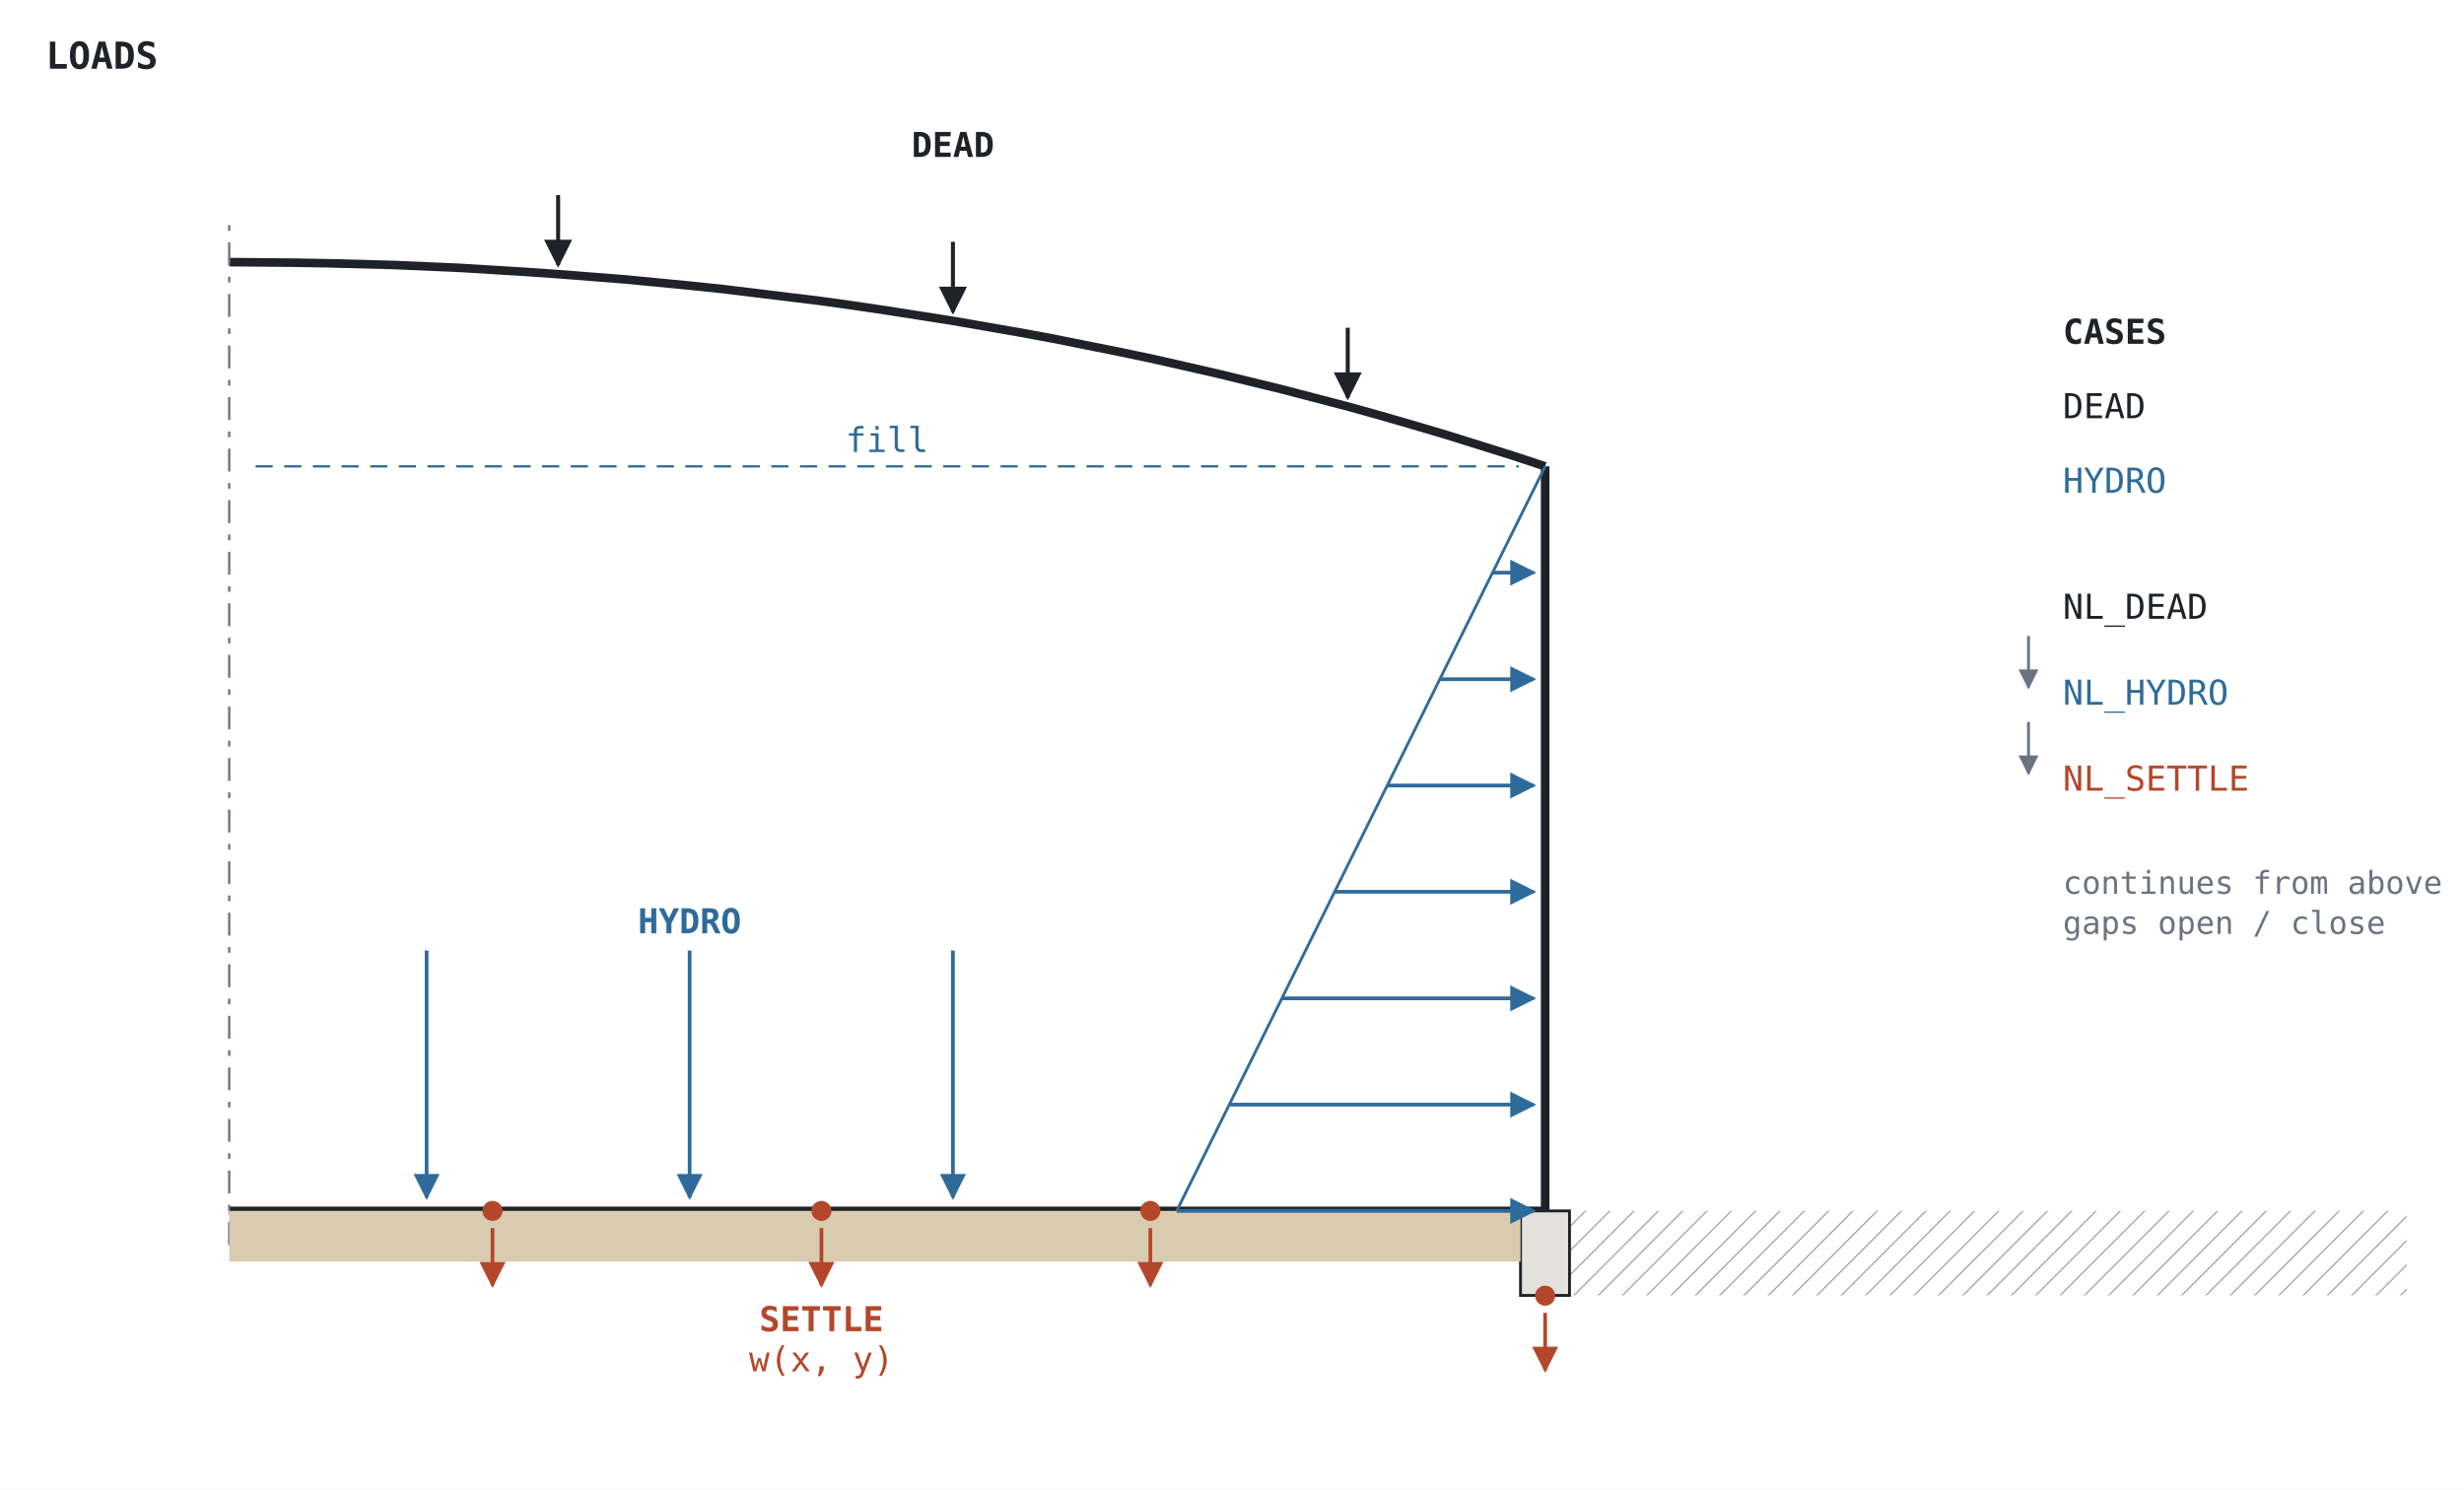
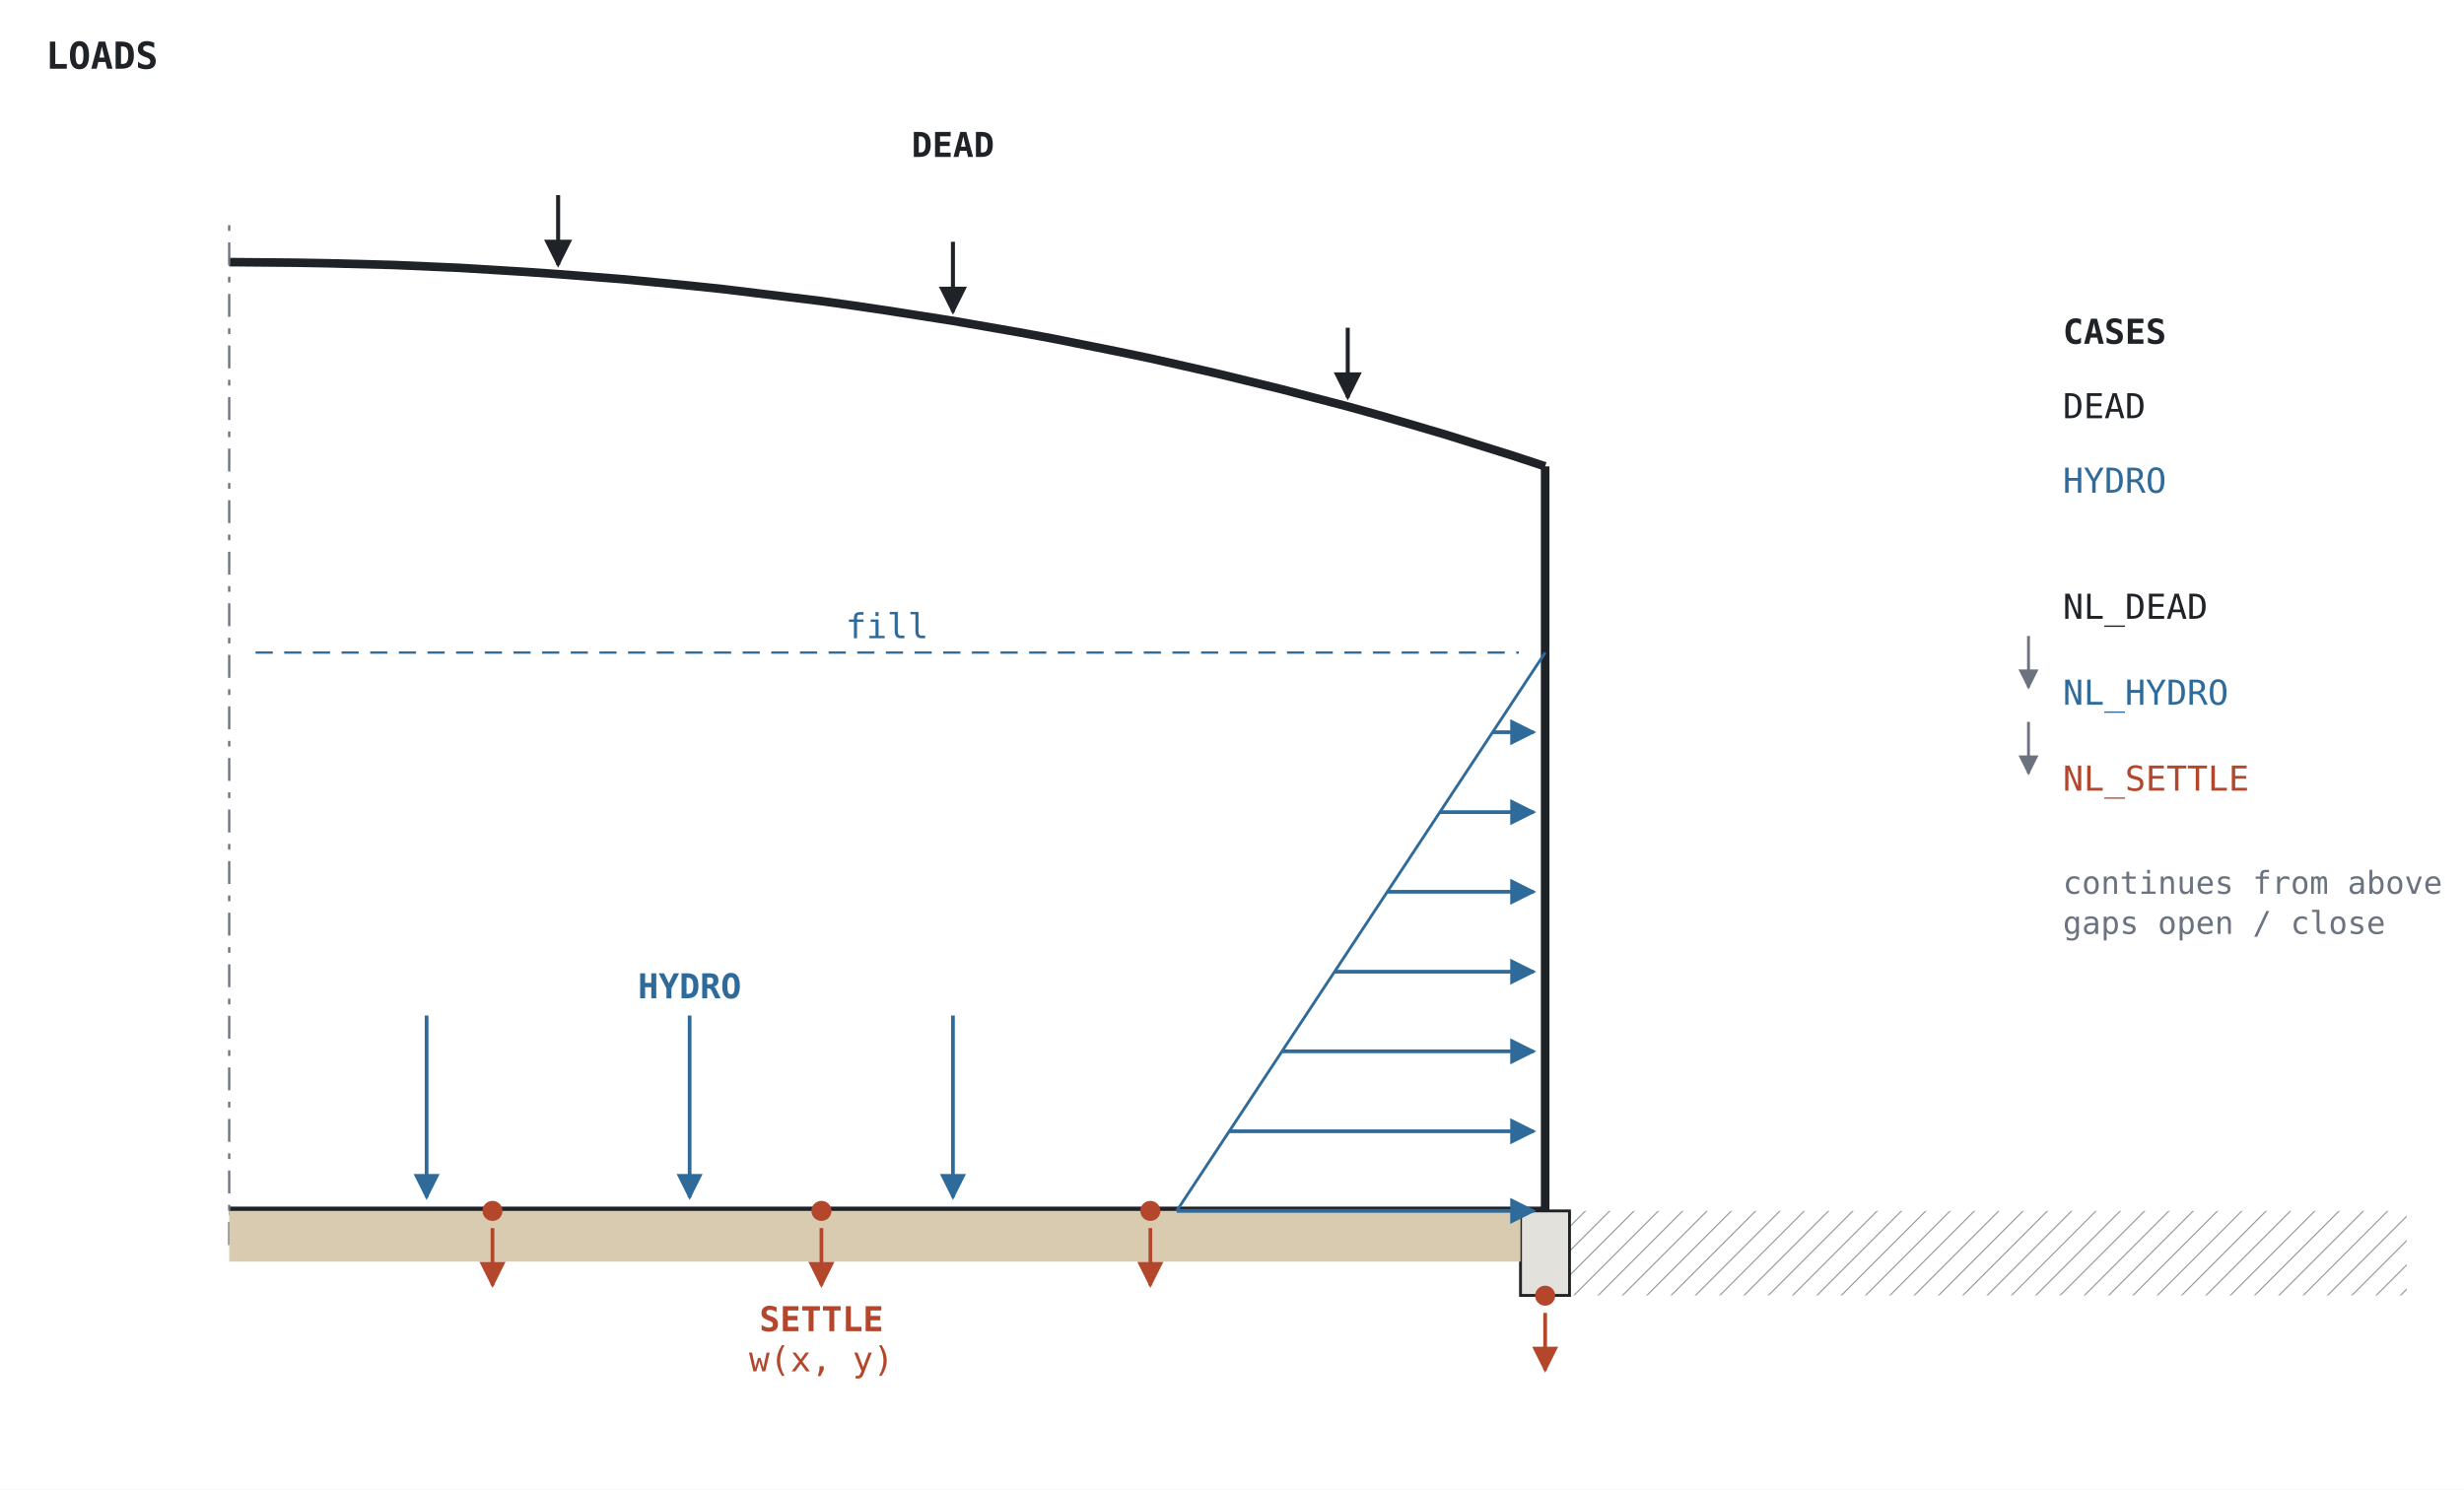
<svg xmlns="http://www.w3.org/2000/svg" viewBox="0 0 860 520" font-family="Consolas, Menlo, monospace" font-size="12" role="img" aria-label="Tank half-section with the load patterns: DEAD self weight, HYDRO pressure on the wall and baseplate, SETTLE ground displacement under the plate and ring wall, and the nonlinear case chain">
  <rect width="860" height="520" fill="#ffffff" />
  <defs>
    <marker id="ah-ink" viewBox="0 0 10 10" refX="9" refY="5" markerWidth="7" markerHeight="7" orient="auto-start-reverse">
      <path d="M0 0L10 5L0 10z" fill="#1f2328" />
    </marker>
    <marker id="ah-muted" viewBox="0 0 10 10" refX="9" refY="5" markerWidth="7" markerHeight="7" orient="auto-start-reverse">
      <path d="M0 0L10 5L0 10z" fill="#6b7380" />
    </marker>
    <marker id="ah-steel" viewBox="0 0 10 10" refX="9" refY="5" markerWidth="7" markerHeight="7" orient="auto-start-reverse">
      <path d="M0 0L10 5L0 10z" fill="#2f6b9a" />
    </marker>
    <marker id="ah-rust" viewBox="0 0 10 10" refX="9" refY="5" markerWidth="7" markerHeight="7" orient="auto-start-reverse">
      <path d="M0 0L10 5L0 10z" fill="#b4472b" />
    </marker>
    <marker id="ah-green" viewBox="0 0 10 10" refX="9" refY="5" markerWidth="7" markerHeight="7" orient="auto-start-reverse">
      <path d="M0 0L10 5L0 10z" fill="#2e7d4f" />
    </marker>
    <pattern id="hatch" width="6" height="6" patternUnits="userSpaceOnUse" patternTransform="rotate(45)">
      <line x1="0" y1="0" x2="0" y2="6" stroke="#1f2328" stroke-width=".8" stroke-opacity=".45" />
    </pattern>
  </defs>
  <text x="16" y="24" font-size="13" font-weight="bold" fill="#1f2328">LOADS</text>
  <line x1="80.0" y1="422.7" x2="539.3" y2="422.7" stroke="#1f2328" stroke-width="3.0" />
  <line x1="539.3" y1="422.7" x2="539.3" y2="162.8" stroke="#1f2328" stroke-width="3.0" />
  <path d="M80.0 91.5 L91.5 91.6 L103.0 91.7 L114.4 91.9 L125.9 92.2 L137.4 92.5 L148.9 93.0 L160.4 93.5 L171.9 94.2 L183.3 94.9 L194.8 95.7 L206.3 96.6 L217.8 97.5 L229.3 98.6 L240.7 99.7 L252.2 100.9 L263.7 102.3 L275.2 103.7 L286.7 105.1 L298.1 106.7 L309.6 108.4 L321.1 110.2 L332.6 112.0 L344.1 114.0 L355.6 116.0 L367.0 118.1 L378.5 120.4 L390.0 122.7 L401.5 125.1 L413.0 127.7 L424.4 130.3 L435.9 133.1 L447.4 135.9 L458.9 138.9 L470.4 141.9 L481.9 145.1 L493.3 148.4 L504.8 151.8 L516.3 155.4 L527.8 159.0 L539.3 162.8" fill="none" stroke="#1f2328" stroke-width="3.0" />
  <line x1="80.0" y1="434.6" x2="80.0" y2="75.8" stroke="#6b7380" stroke-width="0.8" stroke-dasharray="8 4 2 4" />
  <rect x="530.7" y="422.7" width="17.1" height="29.5" fill="#e3e1dc" stroke="#1f2328" stroke-width="1" />
  <rect x="547.8" y="422.7" width="292.2" height="29.5" fill="url(#hatch)" />
  <rect x="80.0" y="422.7" width="450.7" height="17.7" fill="#d9cbb0" />
  <line x1="194.8" y1="68.1" x2="194.8" y2="92.5" stroke="#1f2328" stroke-width="1.4" marker-end="url(#ah-ink)" />
  <line x1="332.6" y1="84.4" x2="332.6" y2="108.9" stroke="#1f2328" stroke-width="1.4" marker-end="url(#ah-ink)" />
  <line x1="470.4" y1="114.4" x2="470.4" y2="138.8" stroke="#1f2328" stroke-width="1.4" marker-end="url(#ah-ink)" />
  <text x="332.6" y="54.8" fill="#1f2328" text-anchor="middle" font-size="12" font-weight="bold">DEAD</text>
-   <line x1="520.9" y1="199.9" x2="535.3" y2="199.9" stroke="#2f6b9a" stroke-width="1.3" marker-end="url(#ah-steel)" />
-   <line x1="502.5" y1="237.1" x2="535.3" y2="237.1" stroke="#2f6b9a" stroke-width="1.3" marker-end="url(#ah-steel)" />
-   <line x1="484.1" y1="274.2" x2="535.3" y2="274.2" stroke="#2f6b9a" stroke-width="1.3" marker-end="url(#ah-steel)" />
-   <line x1="465.8" y1="311.3" x2="535.3" y2="311.3" stroke="#2f6b9a" stroke-width="1.3" marker-end="url(#ah-steel)" />
-   <line x1="447.4" y1="348.5" x2="535.3" y2="348.5" stroke="#2f6b9a" stroke-width="1.3" marker-end="url(#ah-steel)" />
-   <line x1="429.0" y1="385.6" x2="535.3" y2="385.6" stroke="#2f6b9a" stroke-width="1.3" marker-end="url(#ah-steel)" />
+   <line x1="520.9" y1="255.6" x2="535.3" y2="255.6" stroke="#2f6b9a" stroke-width="1.3" marker-end="url(#ah-steel)" />
+   <line x1="502.5" y1="283.5" x2="535.3" y2="283.5" stroke="#2f6b9a" stroke-width="1.3" marker-end="url(#ah-steel)" />
+   <line x1="484.1" y1="311.3" x2="535.3" y2="311.3" stroke="#2f6b9a" stroke-width="1.3" marker-end="url(#ah-steel)" />
+   <line x1="465.8" y1="339.2" x2="535.3" y2="339.2" stroke="#2f6b9a" stroke-width="1.3" marker-end="url(#ah-steel)" />
+   <line x1="447.4" y1="367.0" x2="535.3" y2="367.0" stroke="#2f6b9a" stroke-width="1.3" marker-end="url(#ah-steel)" />
+   <line x1="429.0" y1="394.9" x2="535.3" y2="394.9" stroke="#2f6b9a" stroke-width="1.3" marker-end="url(#ah-steel)" />
  <line x1="410.7" y1="422.7" x2="535.3" y2="422.7" stroke="#2f6b9a" stroke-width="1.3" marker-end="url(#ah-steel)" />
-   <path d="M410.7 422.7 L539.3 162.8" fill="none" stroke="#2f6b9a" stroke-width="1" />
-   <line x1="89.2" y1="162.8" x2="530.1" y2="162.8" stroke="#2f6b9a" stroke-width="0.8" stroke-dasharray="6 4" />
-   <text x="309.6" y="157.8" fill="#2f6b9a" text-anchor="middle" font-size="12">fill</text>
-   <line x1="148.9" y1="331.8" x2="148.9" y2="418.0" stroke="#2f6b9a" stroke-width="1.3" marker-end="url(#ah-steel)" />
-   <line x1="240.7" y1="331.8" x2="240.7" y2="418.0" stroke="#2f6b9a" stroke-width="1.3" marker-end="url(#ah-steel)" />
-   <line x1="332.6" y1="331.8" x2="332.6" y2="418.0" stroke="#2f6b9a" stroke-width="1.3" marker-end="url(#ah-steel)" />
-   <text x="240.7" y="325.8" fill="#2f6b9a" text-anchor="middle" font-size="12" font-weight="bold">HYDRO</text>
+   <path d="M410.7 422.7 L539.3 227.8" fill="none" stroke="#2f6b9a" stroke-width="1" />
+   <line x1="89.2" y1="227.8" x2="530.1" y2="227.8" stroke="#2f6b9a" stroke-width="0.8" stroke-dasharray="6 4" />
+   <text x="309.6" y="222.8" fill="#2f6b9a" text-anchor="middle" font-size="12">fill</text>
+   <line x1="148.9" y1="354.5" x2="148.9" y2="418.0" stroke="#2f6b9a" stroke-width="1.3" marker-end="url(#ah-steel)" />
+   <line x1="240.7" y1="354.5" x2="240.7" y2="418.0" stroke="#2f6b9a" stroke-width="1.3" marker-end="url(#ah-steel)" />
+   <line x1="332.6" y1="354.5" x2="332.6" y2="418.0" stroke="#2f6b9a" stroke-width="1.3" marker-end="url(#ah-steel)" />
+   <text x="240.7" y="348.5" fill="#2f6b9a" text-anchor="middle" font-size="12" font-weight="bold">HYDRO</text>
  <circle cx="171.9" cy="422.7" r="3.5" fill="#b4472b" />
  <line x1="171.9" y1="428.7" x2="171.9" y2="448.7" stroke="#b4472b" stroke-width="1.3" marker-end="url(#ah-rust)" />
  <circle cx="286.7" cy="422.7" r="3.5" fill="#b4472b" />
  <line x1="286.7" y1="428.7" x2="286.7" y2="448.7" stroke="#b4472b" stroke-width="1.3" marker-end="url(#ah-rust)" />
  <circle cx="401.5" cy="422.7" r="3.5" fill="#b4472b" />
  <line x1="401.5" y1="428.7" x2="401.5" y2="448.7" stroke="#b4472b" stroke-width="1.3" marker-end="url(#ah-rust)" />
  <circle cx="539.3" cy="452.3" r="3.5" fill="#b4472b" />
  <line x1="539.3" y1="458.3" x2="539.3" y2="478.3" stroke="#b4472b" stroke-width="1.3" marker-end="url(#ah-rust)" />
  <text x="286.7" y="464.7" fill="#b4472b" text-anchor="middle" font-size="12" font-weight="bold">SETTLE</text>
  <text x="286.7" y="478.7" fill="#b4472b" text-anchor="middle" font-size="12">w(x, y)</text>
  <text x="720.0" y="120.0" fill="#1f2328" text-anchor="start" font-size="12" font-weight="bold">CASES</text>
  <text x="720.0" y="146.0" fill="#1f2328" text-anchor="start" font-size="12">DEAD</text>
  <text x="720.0" y="172.0" fill="#2f6b9a" text-anchor="start" font-size="12">HYDRO</text>
  <text x="720.0" y="216.0" fill="#1f2328" text-anchor="start" font-size="12">NL_DEAD</text>
  <text x="720.0" y="246.0" fill="#2f6b9a" text-anchor="start" font-size="12">NL_HYDRO</text>
  <line x1="708.0" y1="222.0" x2="708.0" y2="240.0" stroke="#6b7380" stroke-width="1" marker-end="url(#ah-muted)" />
  <text x="720.0" y="276.0" fill="#b4472b" text-anchor="start" font-size="12">NL_SETTLE</text>
  <line x1="708.0" y1="252.0" x2="708.0" y2="270.0" stroke="#6b7380" stroke-width="1" marker-end="url(#ah-muted)" />
  <text x="720.0" y="312.0" fill="#6b7380" text-anchor="start" font-size="11">continues from above</text>
  <text x="720.0" y="326.0" fill="#6b7380" text-anchor="start" font-size="11">gaps open / close</text>
</svg>
